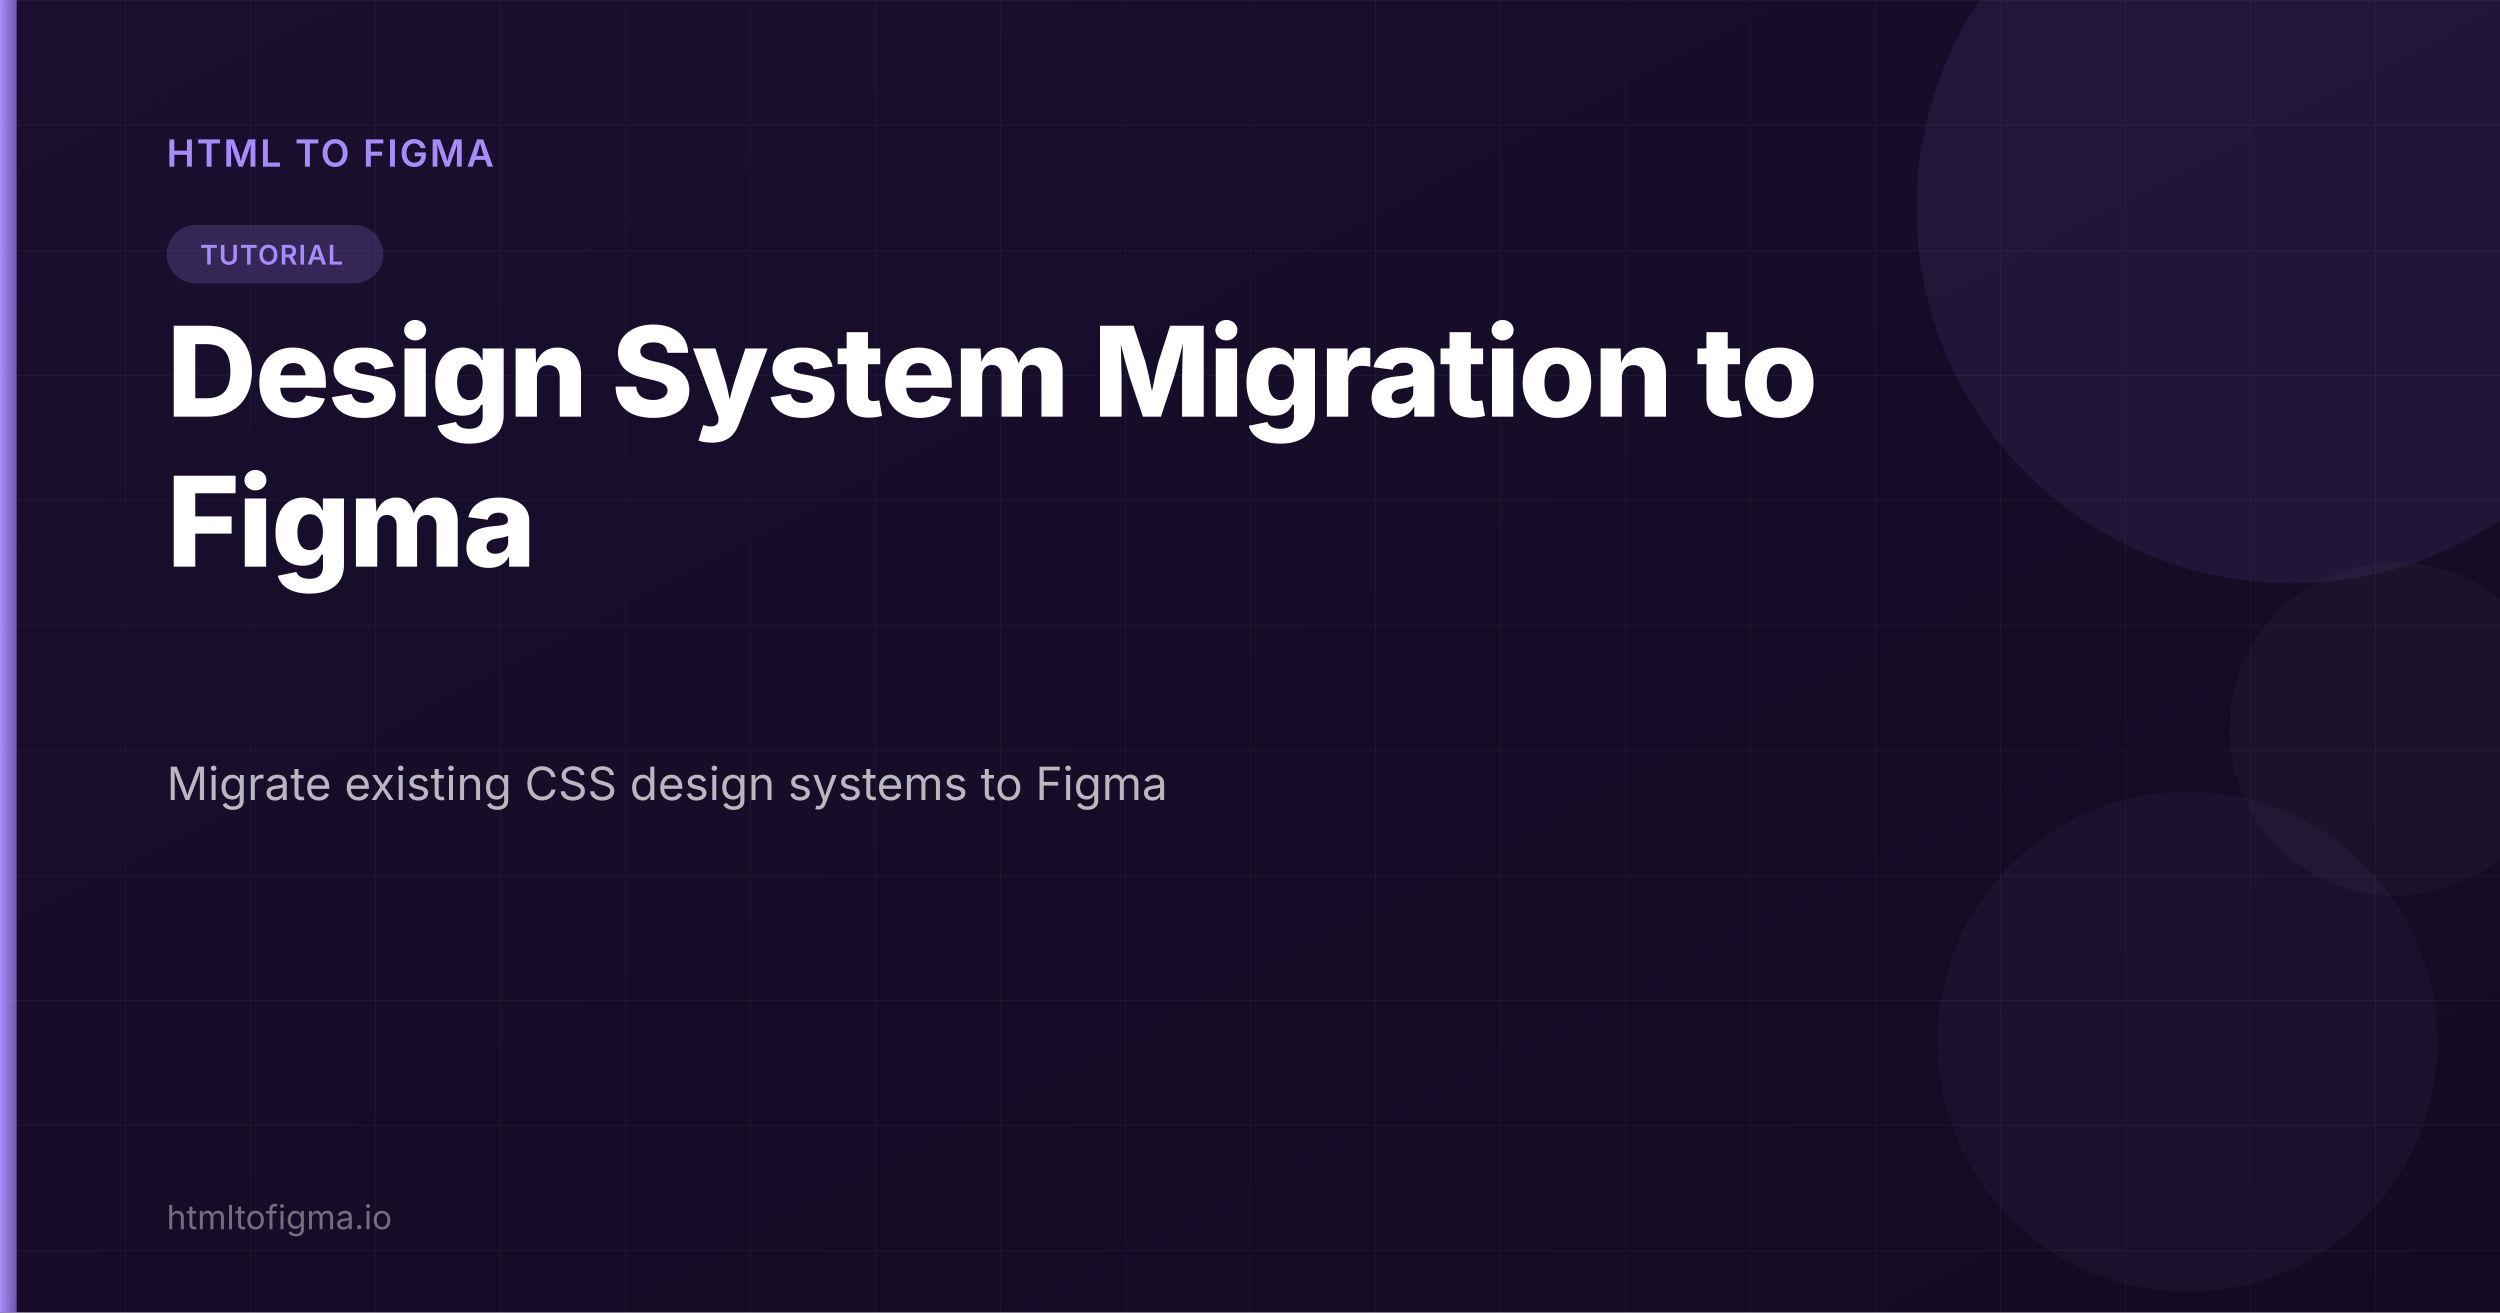
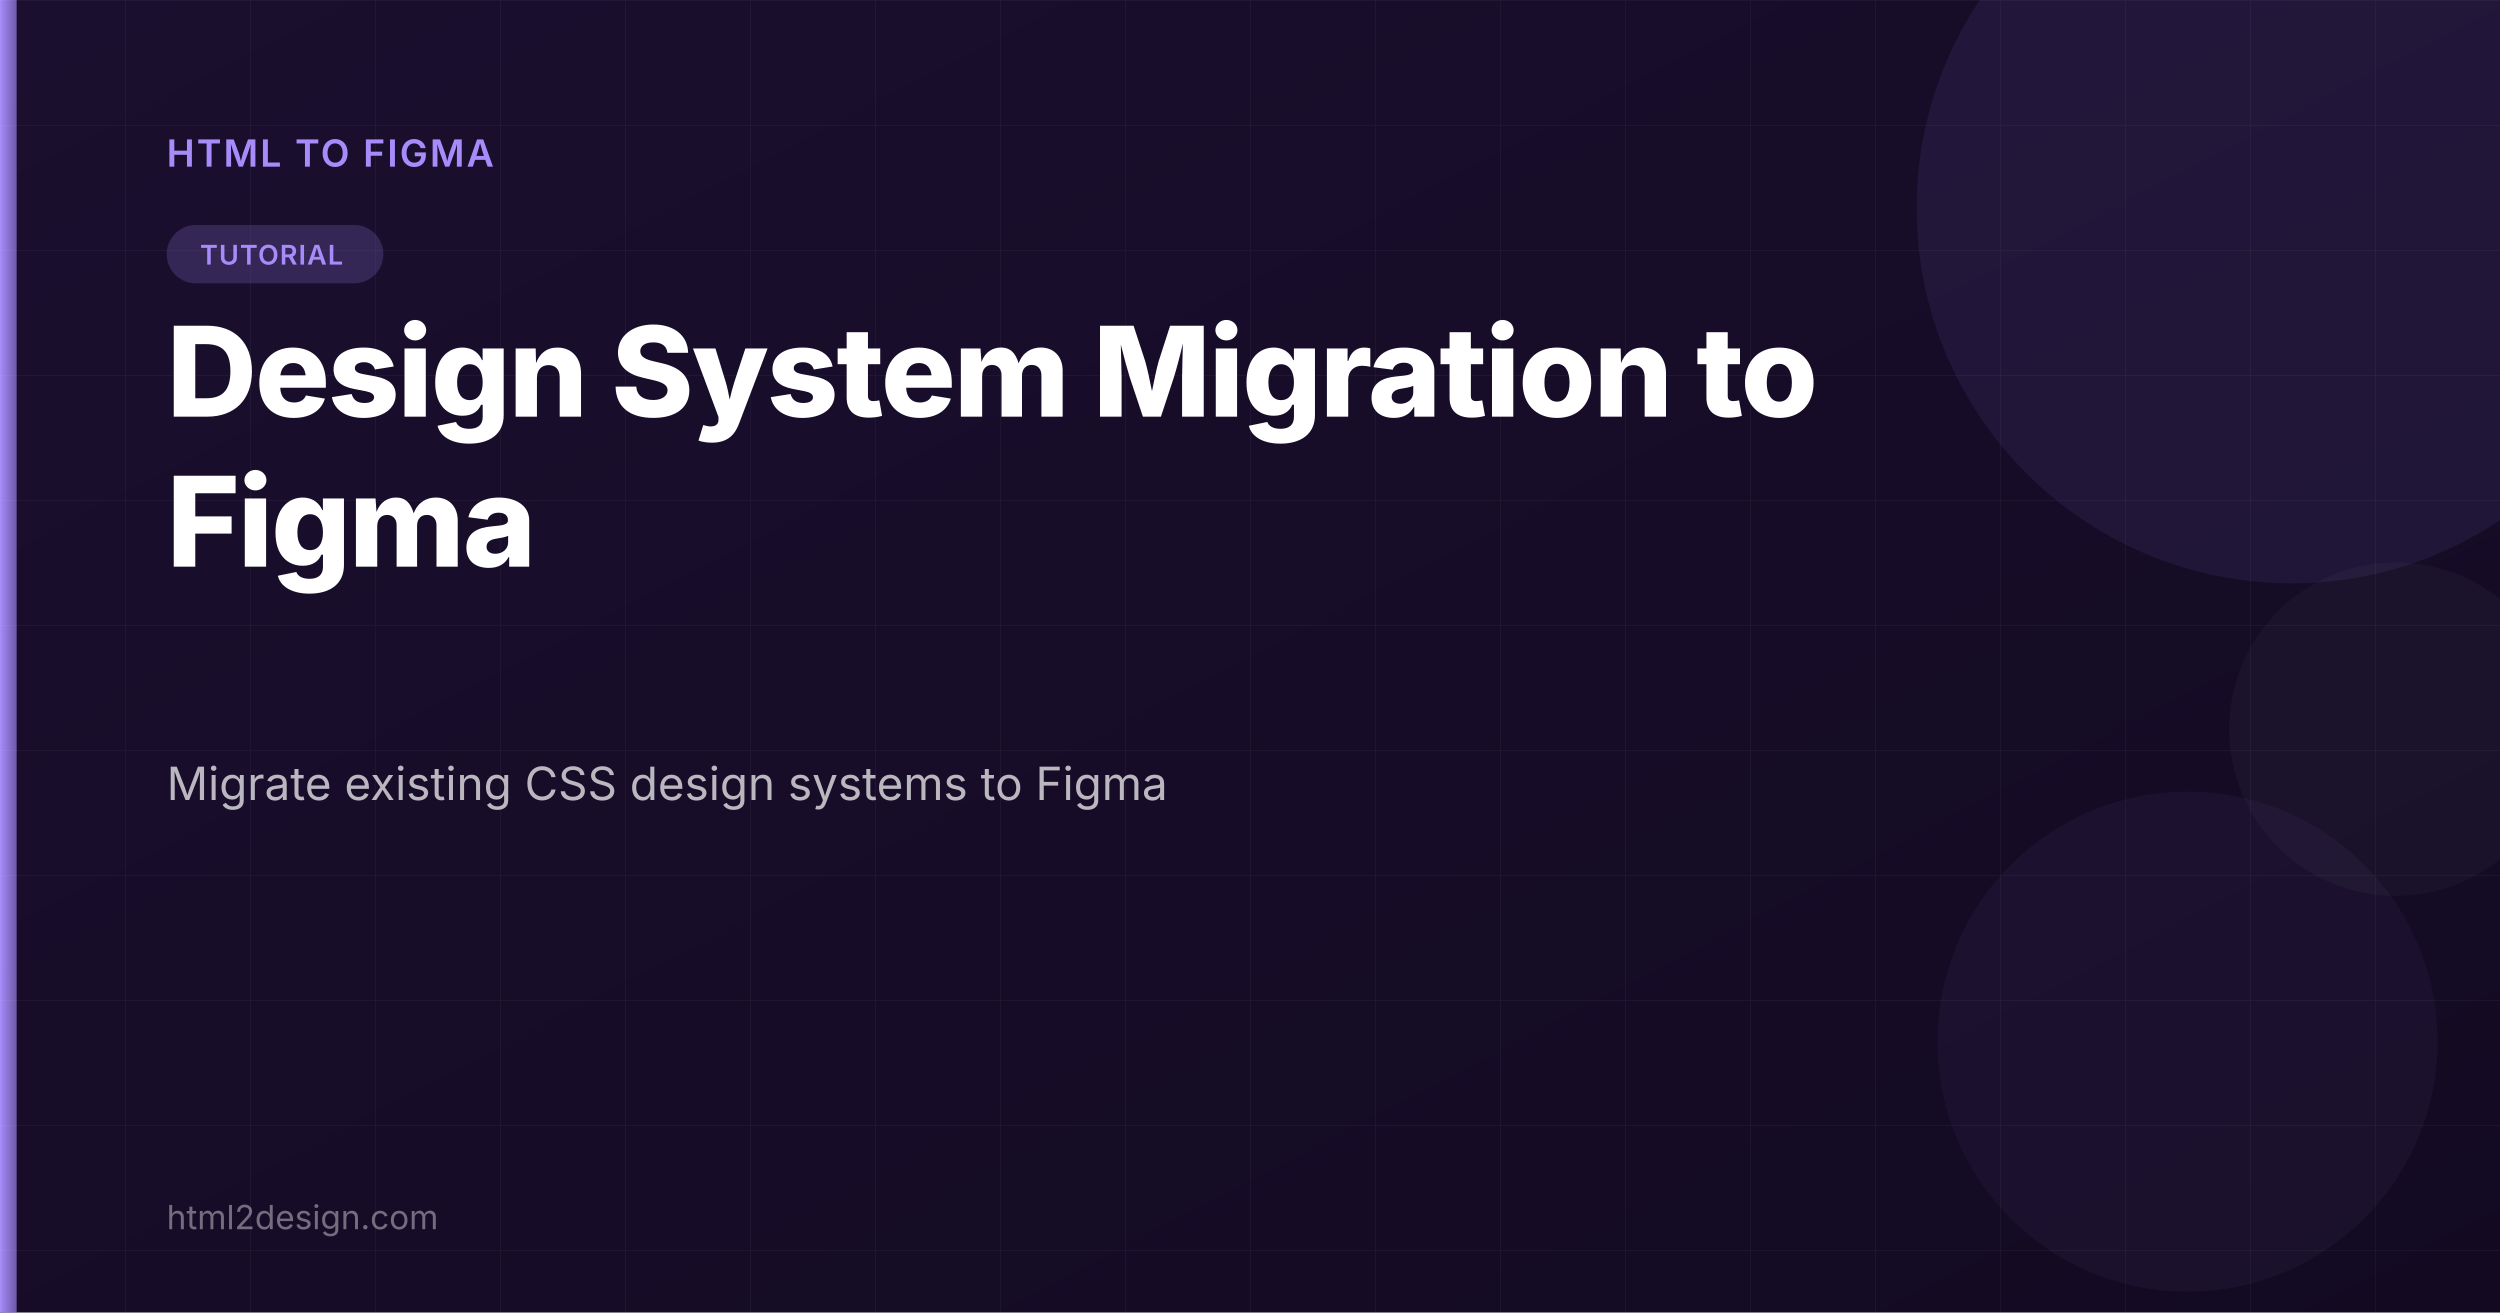
<svg xmlns="http://www.w3.org/2000/svg" width="1200" height="630" viewBox="0 0 1200 630">
  <defs>
    <linearGradient id="bg" x1="0%" y1="0%" x2="100%" y2="100%">
      <stop offset="0%" style="stop-color:#1A0F2E;stop-opacity:1" />
      <stop offset="100%" style="stop-color:#130A22;stop-opacity:1" />
    </linearGradient>
    <linearGradient id="accent" x1="0%" y1="0%" x2="100%" y2="0%">
      <stop offset="0%" style="stop-color:#A78BFA;stop-opacity:1" />
      <stop offset="100%" style="stop-color:#A78BFA;stop-opacity:0.6" />
    </linearGradient>
  </defs>
  <rect width="1200" height="630" fill="url(#bg)" />
  <rect x="0" y="0" width="8" height="630" fill="url(#accent)" />
  <pattern id="grid" width="60" height="60" patternUnits="userSpaceOnUse">
    <path d="M 60 0 L 0 0 0 60" fill="none" stroke="rgba(255,255,255,0.04)" stroke-width="1" />
  </pattern>
  <rect width="1200" height="630" fill="url(#grid)" />
  <text x="80" y="80" font-family="system-ui, -apple-system, sans-serif" font-size="18" font-weight="600" fill="#A78BFA" letter-spacing="1">HTML TO FIGMA</text>
  <rect x="80" y="108" width="104" height="28" rx="14" fill="#A78BFA" opacity="0.2" />
  <text x="96" y="127" font-family="system-ui, -apple-system, sans-serif" font-size="13" font-weight="600" fill="#A78BFA" letter-spacing="0.5">TUTORIAL</text>
  <text font-family="system-ui, -apple-system, sans-serif" font-size="60" font-weight="800" fill="white" letter-spacing="-1">
    <tspan x="80" y="200">Design System Migration to</tspan>
    <tspan x="80" y="272">Figma</tspan>
  </text>
  <text x="80" y="384" font-family="system-ui, -apple-system, sans-serif" font-size="22" fill="rgba(255,255,255,0.7)" font-weight="400">Migrate existing CSS design systems to Figma</text>
-   <text x="80" y="590" font-family="system-ui, -apple-system, sans-serif" font-size="16" fill="rgba(255,255,255,0.4)">htmltofigma.io</text>
+   <text x="80" y="590" font-family="system-ui, -apple-system, sans-serif" font-size="16" fill="rgba(255,255,255,0.4)">html2design.com</text>
  <circle cx="1100" cy="100" r="180" fill="#A78BFA" opacity="0.08" />
  <circle cx="1050" cy="500" r="120" fill="#A78BFA" opacity="0.05" />
  <circle cx="1150" cy="350" r="80" fill="white" opacity="0.03" />
</svg>
